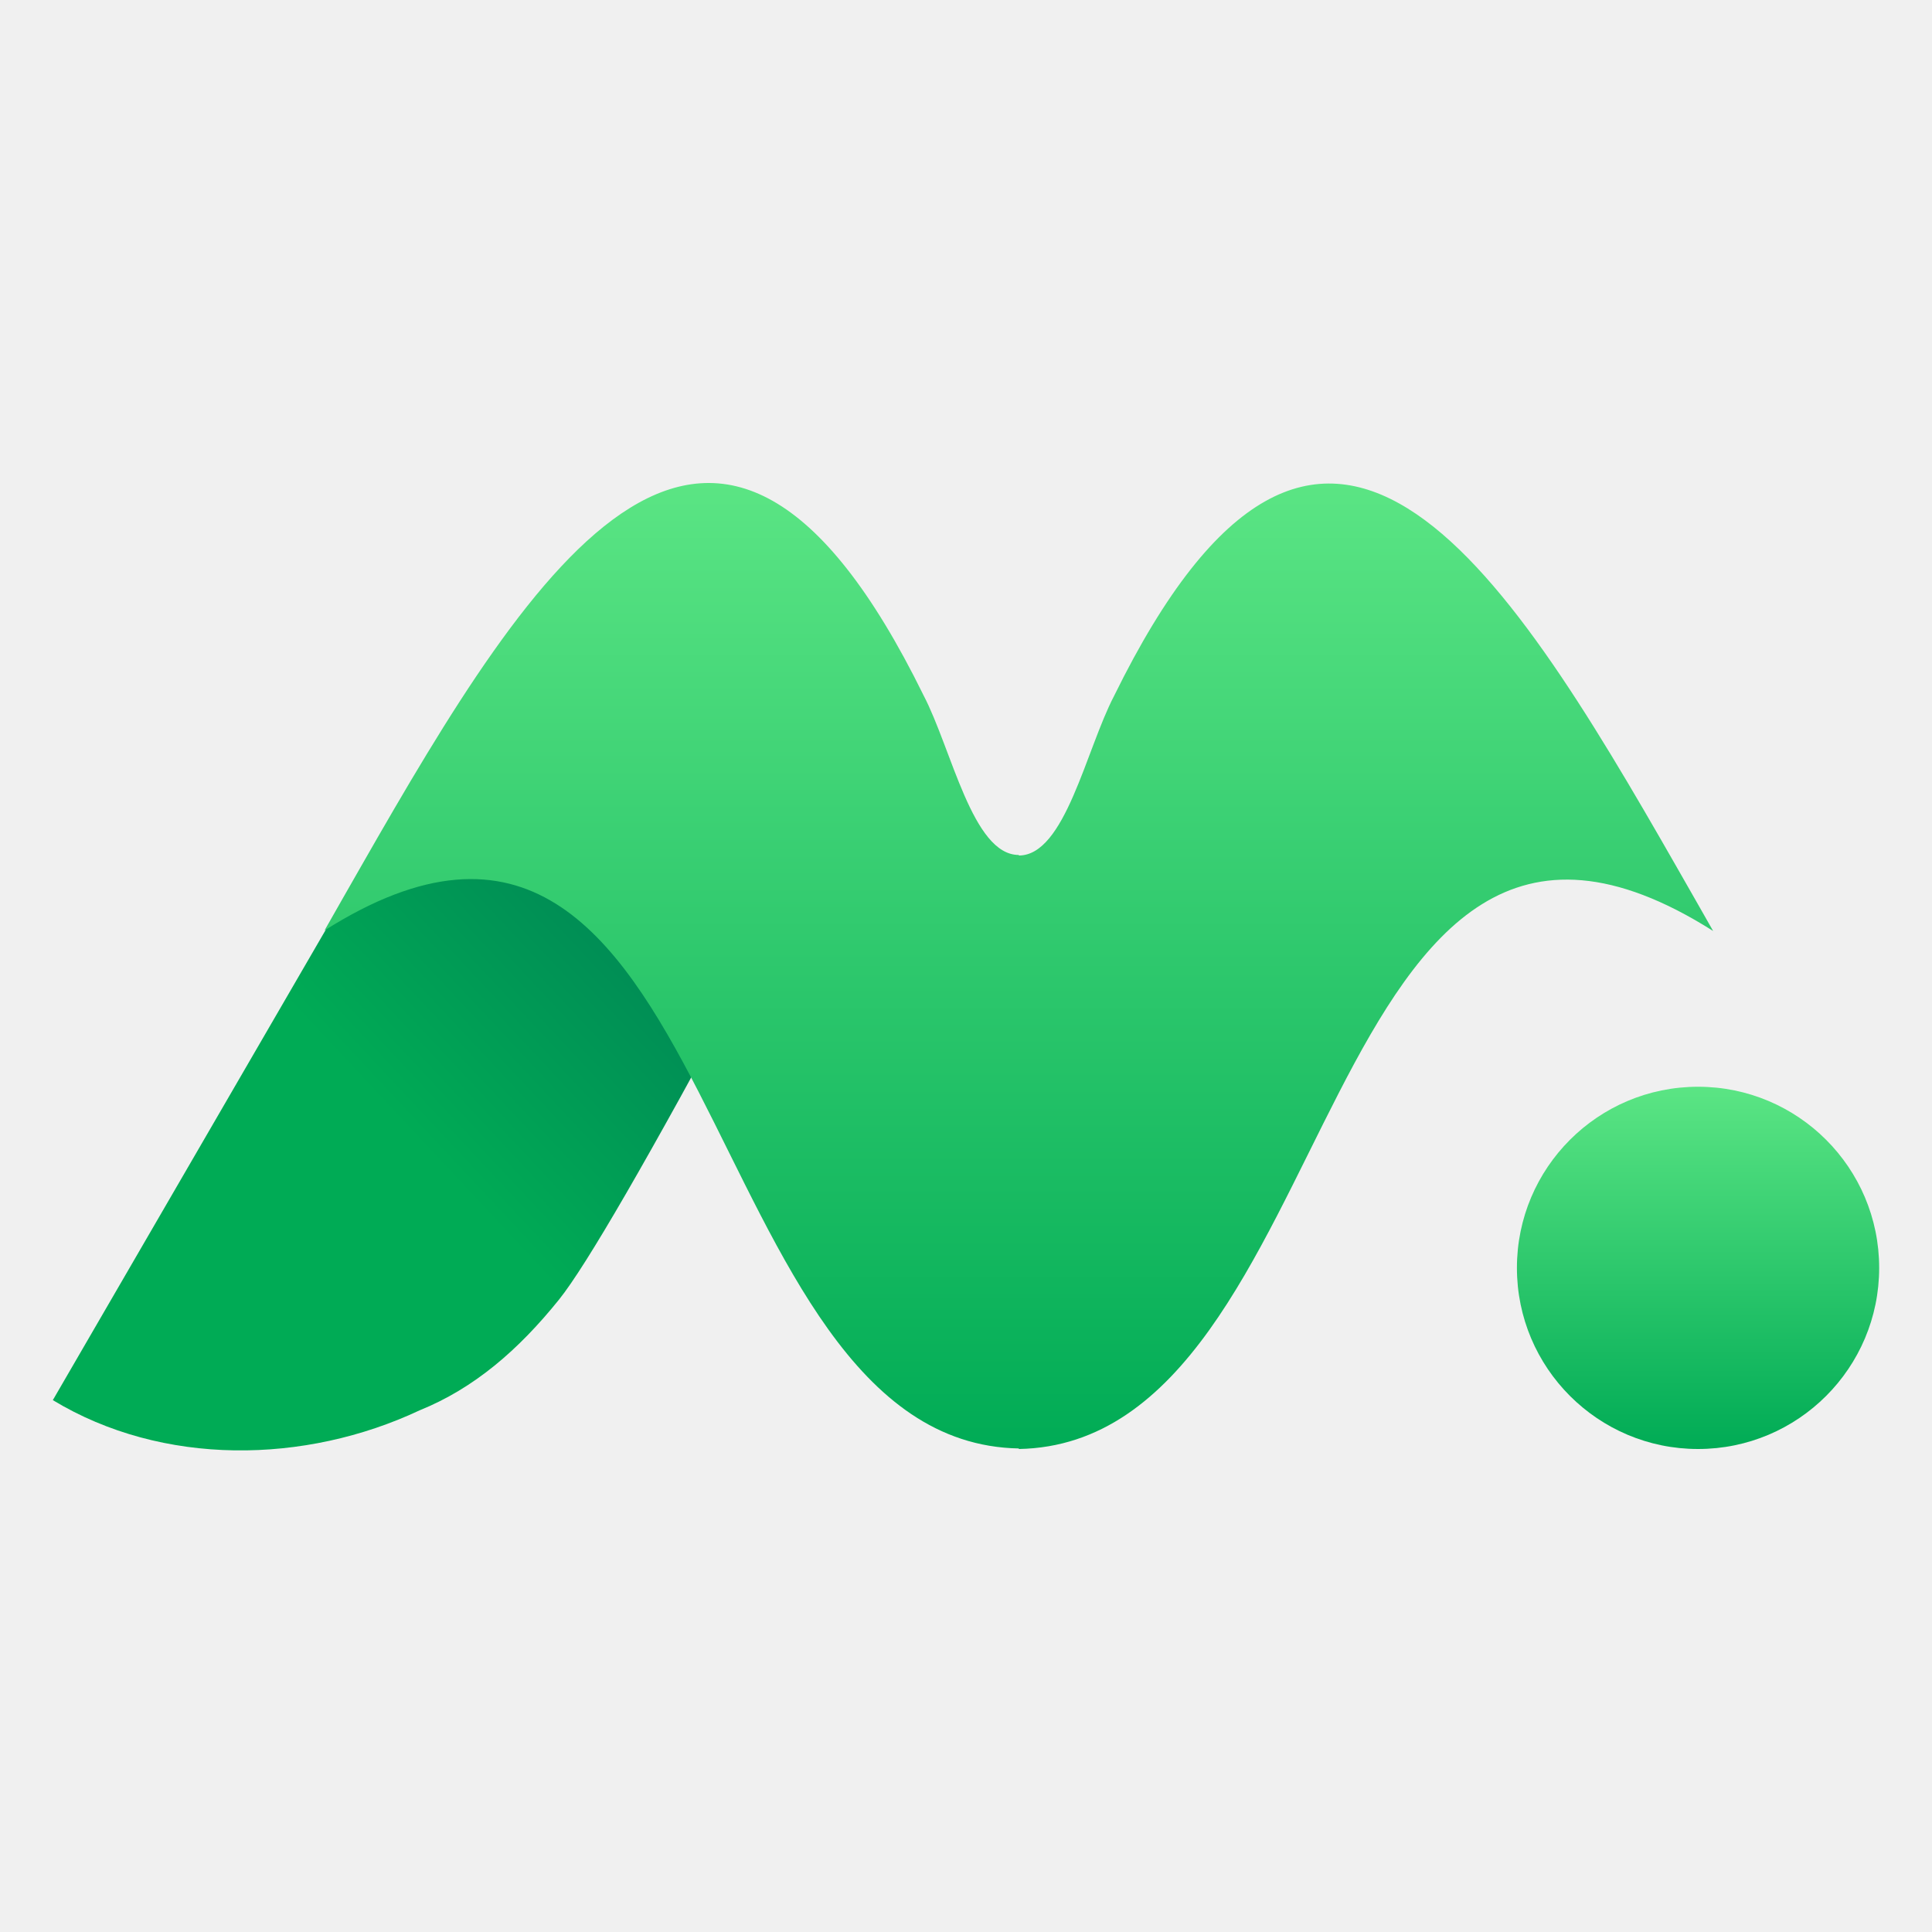
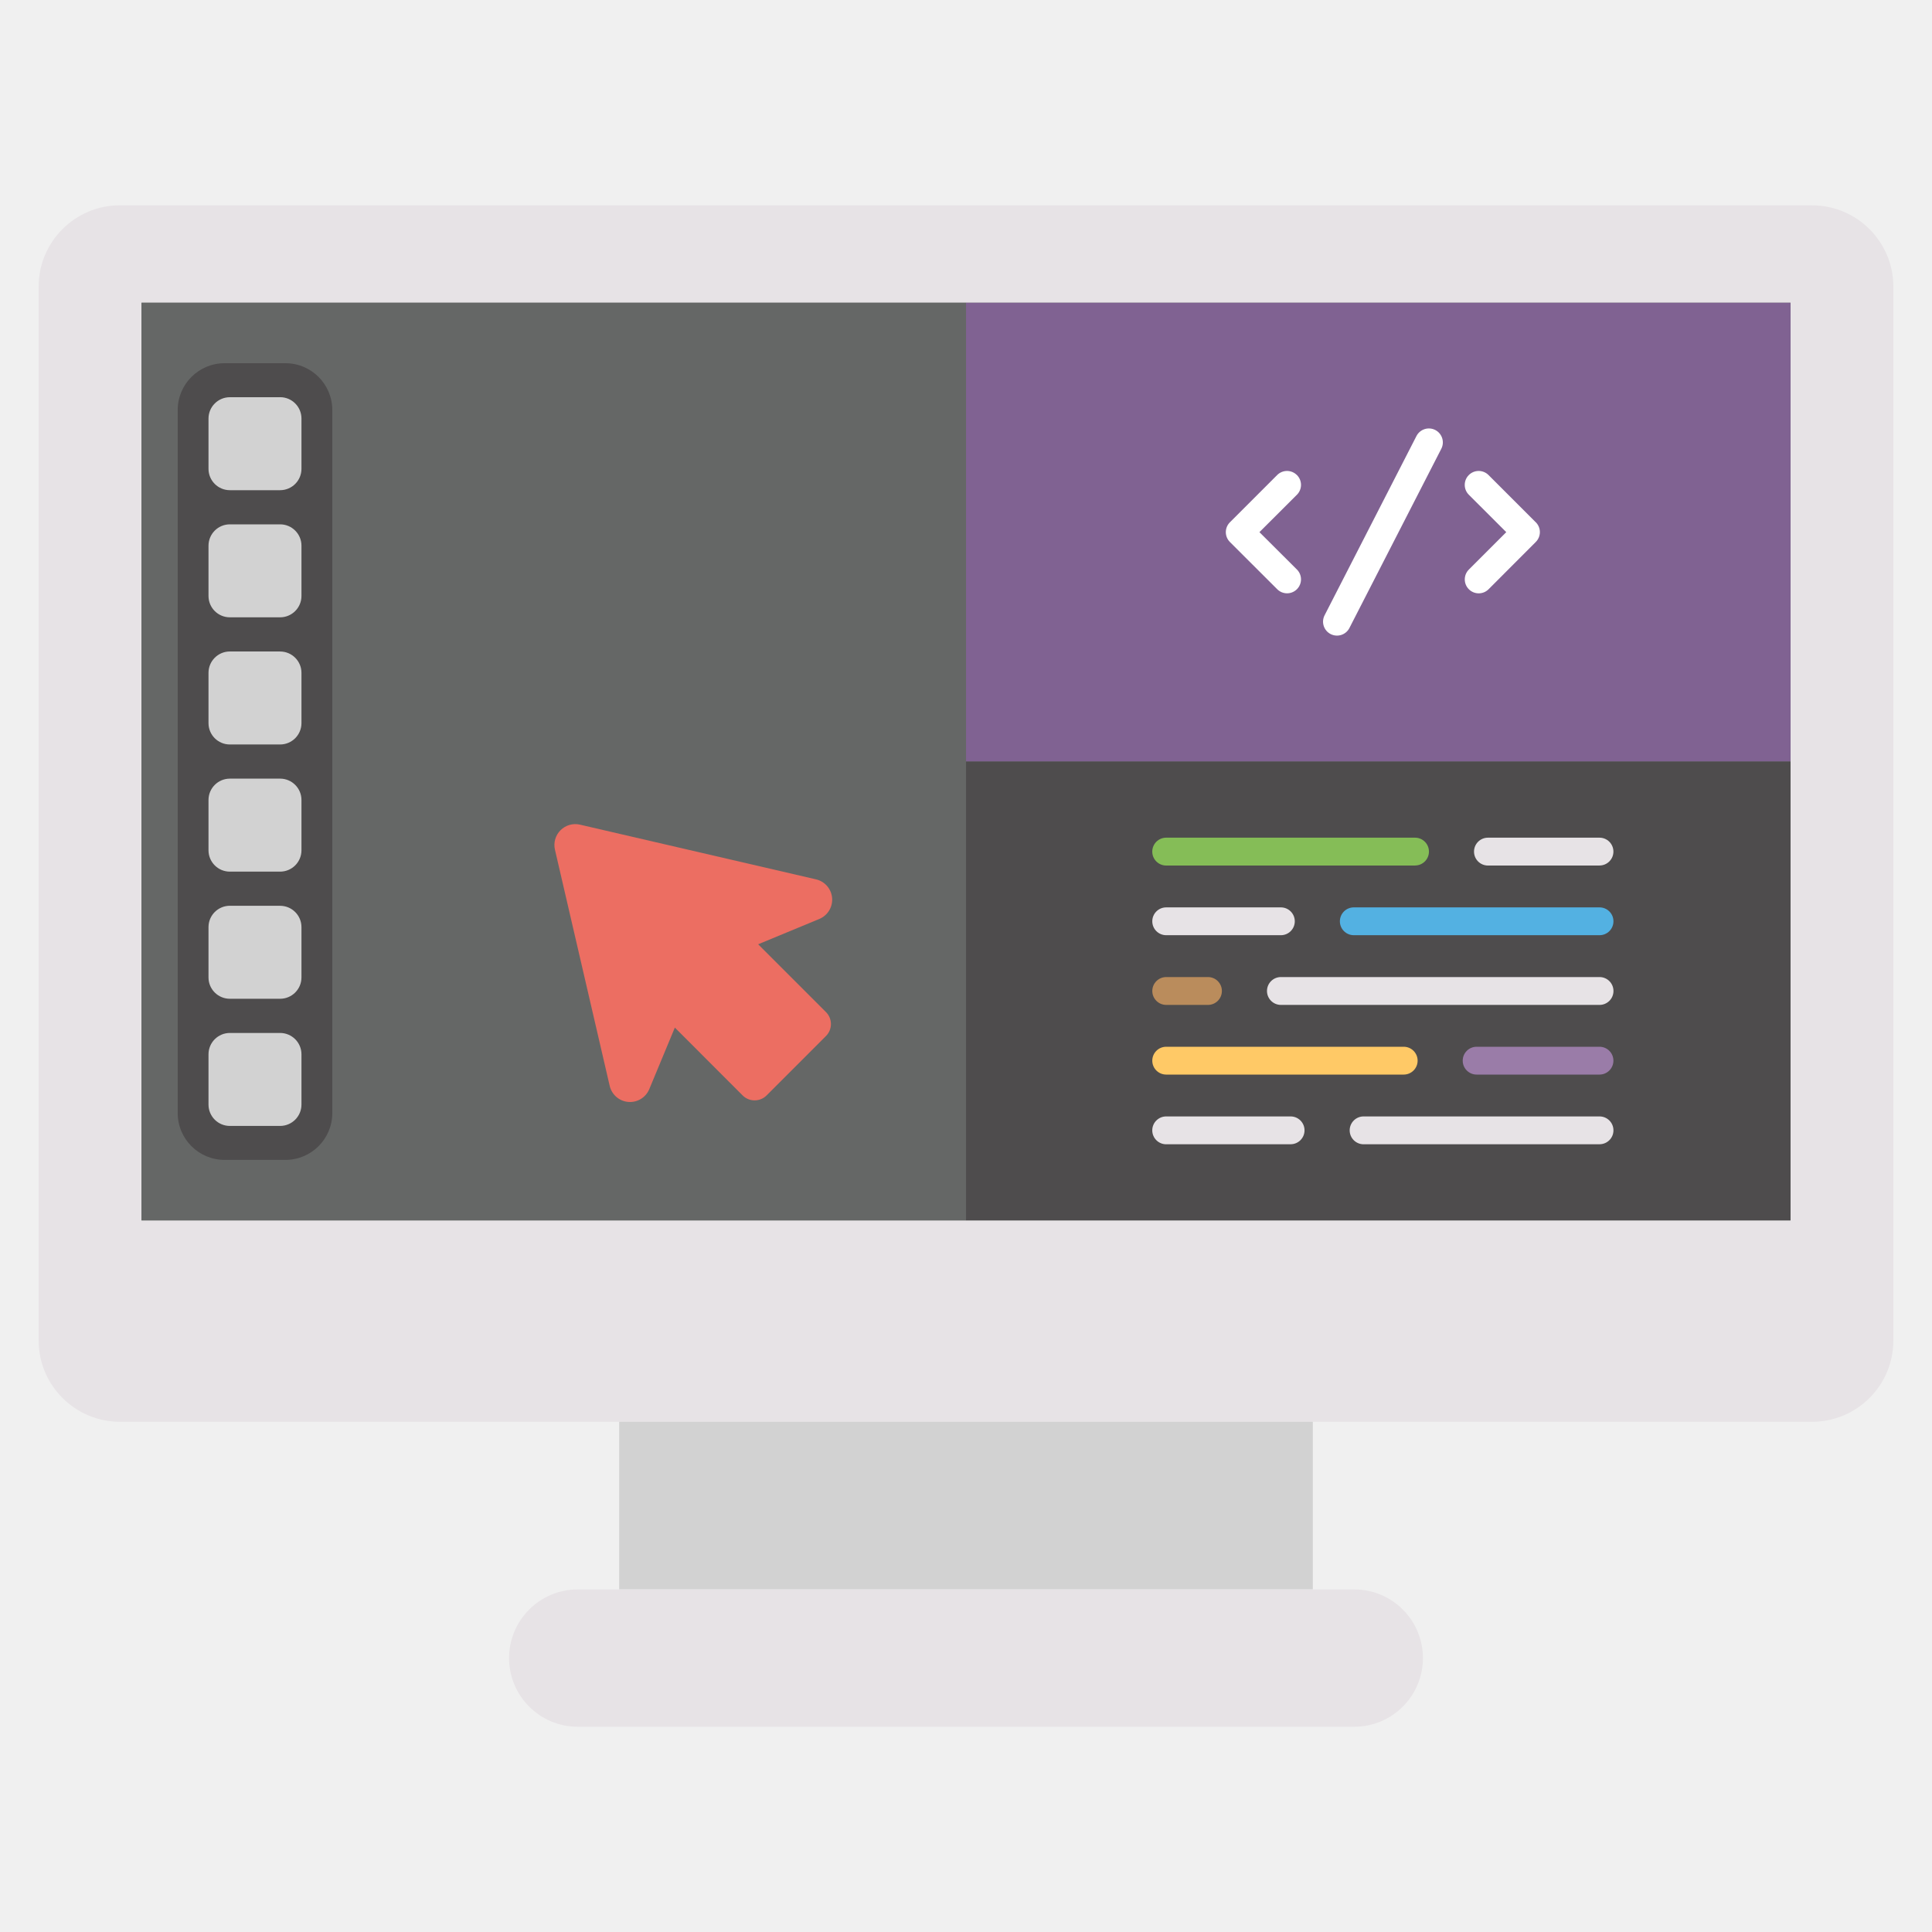
- <svg xmlns="http://www.w3.org/2000/svg" height="512" viewBox="0 0 512 512" width="512">
-   <linearGradient id="a" x1="100%" x2="50%" y1="5.663%" y2="50%">
-     <stop offset="0" stop-color="#007b55" />
-     <stop offset="1" stop-color="#00ab55" />
-   </linearGradient>
-   <linearGradient id="b" x1="50%" x2="50%" y1="0%" y2="100%">
-     <stop offset="0" stop-color="#5be584" />
-     <stop offset="1" stop-color="#00ab55" />
-   </linearGradient>
-   <g fill="none" fill-rule="evenodd" transform="translate(14 128)">
-     <path d="m92.807 83.107c44.289 22.889 46.308 23.935 46.401 23.98.012.009.642.333 44.793 23.153-26.072 48.54-42.693 77.266-49.868 86.179-10.759 13.37-22.495 23.493-36.93 29.334-30.346 14.262-68.07 14.929-97.202-2.704z" fill="url(#a)" />
-     <g fill="url(#b)">
-       <path d="m430.31 101.726c-46.271-80.956-94.1-157.228-149.043-45.344-7.516 14.383-12.995 42.337-25.267 42.337v-.142c-12.272 0-17.749-27.953-25.265-42.337-54.945-111.885-102.774-35.612-149.045 45.344-3.482 6.105-6.827 11.932-9.69 16.996 106.038-67.127 97.11 135.666 184 137.278v.142c86.891-1.611 77.962-204.405 184-137.28-2.861-5.062-6.206-10.889-9.69-16.994" />
-       <path d="m436 256c26.509 0 48-21.491 48-48s-21.491-48-48-48-48 21.491-48 48 21.491 48 48 48" />
-     </g>
-   </g>
+ <svg xmlns="http://www.w3.org/2000/svg" viewBox="0 0 50 50" id="website-builder">
+   <path fill="#E7E3E6" d="M46.894 5.313H3.106A2.106 2.106 0 0 0 1 7.418V34.69c0 1.163.943 2.106 2.106 2.106h43.788A2.106 2.106 0 0 0 49 34.69V7.42a2.106 2.106 0 0 0-2.106-2.106z" />
+   <path fill="#656766" d="M3.662 7.835h42.677v23.749H3.662z" />
+   <path fill="#806292" d="M24.999 7.835h21.339v11.874H24.999z" />
+   <path fill="#4E4C4D" d="M24.999 19.709h21.339v11.874H24.999z" />
+   <path fill="#656766" d="M3.662 7.835h21.339v11.874H3.662zM3.662 19.709h21.339v11.874H3.662z" />
+   <path fill="#FFF" d="m39.746 13.517-1.223-1.223a.36.36 0 1 0-.51.51l.969.968-.968.968a.36.36 0 1 0 .51.51l1.222-1.224a.36.36 0 0 0 0-.51zm-6.183-1.223a.36.36 0 0 0-.51 0l-1.223 1.223a.36.36 0 0 0 0 .51l1.224 1.222a.36.36 0 0 0 .51 0 .36.36 0 0 0 0-.51l-.97-.967.97-.968a.36.36 0 0 0 0-.51zm3.581-1.166a.362.362 0 0 0-.486.156l-2.381 4.646a.361.361 0 0 0 .642.33l2.382-4.646a.361.361 0 0 0-.157-.486z" />
+   <path fill="#85BD57" d="M36.62 22.4h-6.439a.36.36 0 1 1 0-.721h6.44a.36.36 0 1 1 0 .72z" />
+   <path fill="#E7E3E6" d="M41.395 22.4h-2.887a.36.36 0 1 1 0-.721h2.887a.36.36 0 1 1 0 .72zm-8.246 1.803h-2.968a.36.36 0 1 1 0-.72h2.968a.36.36 0 1 1 0 .72z" />
+   <path fill="#53B1E2" d="M41.395 24.203h-6.359a.36.36 0 1 1 0-.72h6.36a.36.36 0 1 1 0 .72z" />
+   <path fill="#BA8C5C" d="M31.262 26.007h-1.08a.36.36 0 1 1 0-.721h1.08a.36.36 0 1 1 0 .721z" />
+   <path fill="#E7E3E6" d="M41.395 26.007H33.15a.36.36 0 1 1 0-.721h8.246a.36.36 0 1 1 0 .721z" />
+   <path fill="#FFC966" d="M36.328 27.81h-6.147a.36.36 0 1 1 0-.72h6.147a.36.36 0 1 1 0 .72z" />
+   <path fill="#9A7CA8" d="M41.395 27.81h-3.18a.36.36 0 1 1 0-.72h3.18a.36.36 0 1 1 0 .72z" />
+   <path fill="#E7E3E6" d="M33.401 29.614h-3.22a.36.36 0 1 1 0-.721h3.22a.36.36 0 1 1 0 .72zm7.994 0H35.29a.36.36 0 1 1 0-.721h6.106a.36.36 0 1 1 0 .72z" />
+   <path fill="#4E4C4D" d="M7.387 9.4H5.812c-.67 0-1.213.543-1.213 1.213v18.192c0 .67.543 1.213 1.213 1.213h1.575c.67 0 1.213-.543 1.213-1.213V10.613c0-.67-.543-1.213-1.213-1.213z" />
+   <path fill="#D2D2D2" d="M7.25 10.28H5.949a.553.553 0 0 0-.553.552v1.301c0 .305.247.553.553.553h1.3a.553.553 0 0 0 .553-.553v-1.301a.553.553 0 0 0-.552-.553zm0 3.29H5.949a.553.553 0 0 0-.553.553v1.3c0 .306.247.553.553.553h1.3a.553.553 0 0 0 .553-.552v-1.301a.553.553 0 0 0-.552-.553zm0 3.29H5.949a.553.553 0 0 0-.553.553v1.301c0 .306.247.553.553.553h1.3a.553.553 0 0 0 .553-.553v-1.3a.553.553 0 0 0-.552-.553zm0 3.291H5.949a.553.553 0 0 0-.553.553v1.301c0 .305.247.553.553.553h1.3a.553.553 0 0 0 .553-.553v-1.301a.553.553 0 0 0-.552-.553zm0 3.29H5.949a.553.553 0 0 0-.553.553v1.302c0 .305.247.552.553.552h1.3a.553.553 0 0 0 .553-.552v-1.302a.553.553 0 0 0-.552-.552zm0 3.292H5.949a.553.553 0 0 0-.553.552v1.301c0 .306.247.553.553.553h1.3a.553.553 0 0 0 .553-.553v-1.301a.553.553 0 0 0-.552-.552z" />
+   <path fill="#EC6E62" d="m19.839 28.35 1.537-1.538a.437.437 0 0 0 0-.619l-1.755-1.755 1.584-.656a.54.54 0 0 0-.085-1.024l-6.11-1.416a.54.54 0 0 0-.648.648l1.417 6.113a.54.54 0 0 0 1.024.085l.662-1.594 1.755 1.756c.17.17.448.17.619 0z" />
+   <path fill="#D2D2D2" d="M16.024 36.795h17.952v4.339H16.024z" />
+   <path fill="#E7E3E6" d="M35.048 41.134H14.952a1.777 1.777 0 1 0 0 3.554h20.096a1.777 1.777 0 1 0 0-3.554z" />
</svg>
